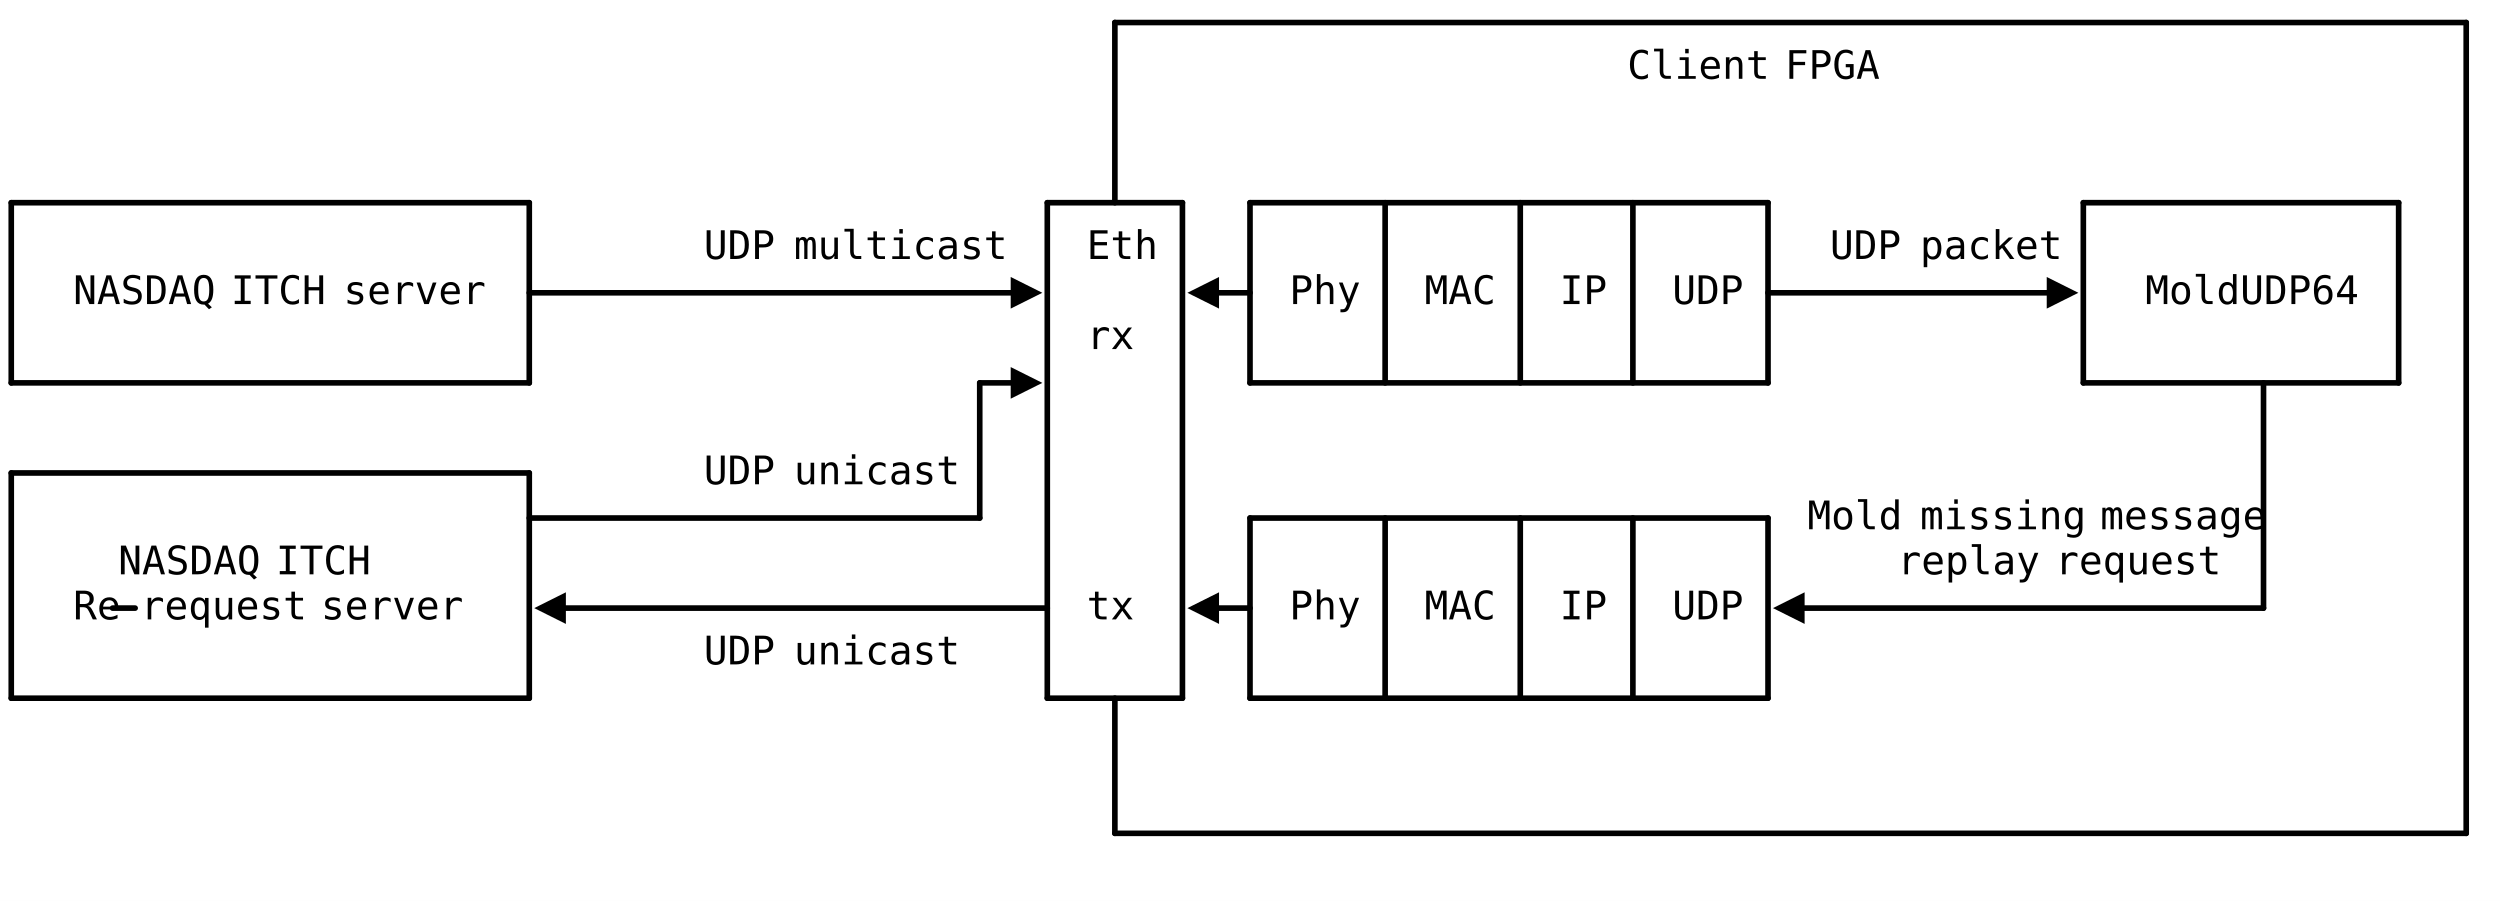
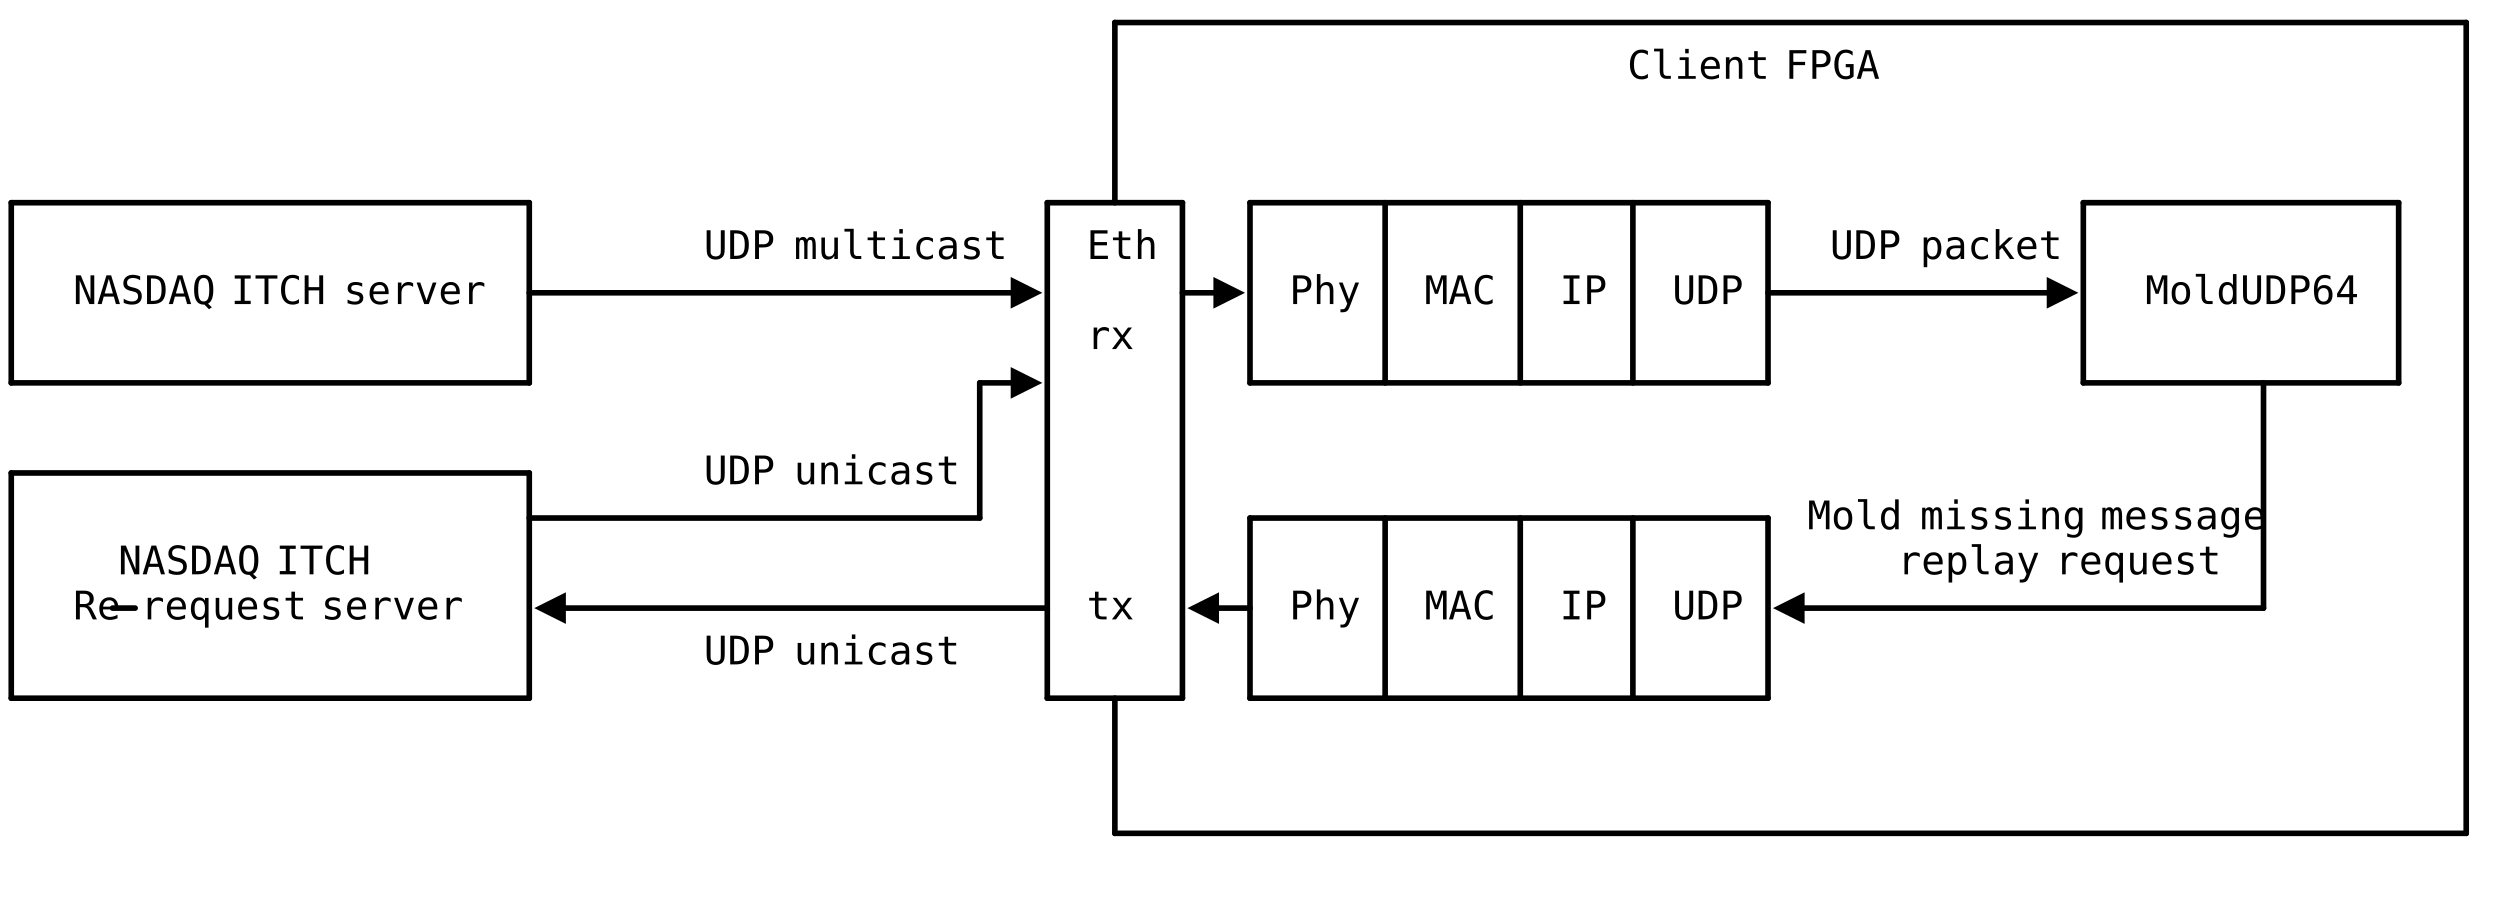
<svg xmlns="http://www.w3.org/2000/svg" width="888" height="320" class="svgbob">
  <style>.svgbob line, .svgbob path, .svgbob circle, .svgbob rect, .svgbob polygon {
    stroke: black;
    stroke-width: 2;
    stroke-opacity: 1;
    fill-opacity: 1;
    stroke-linecap: round;
    stroke-linejoin: miter;
}
.svgbob text {
    white-space: pre;
    fill: black;
    font-family: Iosevka Fixed, monospace;
    font-size: 14px;
}
.svgbob rect.backdrop {
    stroke: none;
    fill: white;
}
.svgbob .broken {
    stroke-dasharray: 8;
}
.svgbob .filled {
    fill: black;
}
.svgbob .bg_filled {
    fill: white;
    stroke-width: 1;
}
.svgbob .nofill {
    fill: white;
}
.svgbob .end_marked_arrow {
    marker-end: url(#arrow);
}
.svgbob .start_marked_arrow {
    marker-start: url(#arrow);
}
.svgbob .end_marked_diamond {
    marker-end: url(#diamond);
}
.svgbob .start_marked_diamond {
    marker-start: url(#diamond);
}
.svgbob .end_marked_circle {
    marker-end: url(#circle);
}
.svgbob .start_marked_circle {
    marker-start: url(#circle);
}
.svgbob .end_marked_open_circle {
    marker-end: url(#open_circle);
}
.svgbob .start_marked_open_circle {
    marker-start: url(#open_circle);
}
.svgbob .end_marked_big_open_circle {
    marker-end: url(#big_open_circle);
}
.svgbob .start_marked_big_open_circle {
    marker-start: url(#big_open_circle);
}</style>
  <defs>
    <marker id="arrow" viewBox="-2 -2 8 8" refX="4" refY="2" markerWidth="7" markerHeight="7" orient="auto-start-reverse">
      <polygon points="0,0 0,4 4,2 0,0" />
    </marker>
    <marker id="diamond" viewBox="-2 -2 8 8" refX="4" refY="2" markerWidth="7" markerHeight="7" orient="auto-start-reverse">
      <polygon points="0,2 2,0 4,2 2,4 0,2" />
    </marker>
    <marker id="circle" viewBox="0 0 8 8" refX="4" refY="4" markerWidth="7" markerHeight="7" orient="auto-start-reverse">
      <circle cx="4" cy="4" r="2" class="filled" />
    </marker>
    <marker id="open_circle" viewBox="0 0 8 8" refX="4" refY="4" markerWidth="7" markerHeight="7" orient="auto-start-reverse">
      <circle cx="4" cy="4" r="2" class="bg_filled" />
    </marker>
    <marker id="big_open_circle" viewBox="0 0 8 8" refX="4" refY="4" markerWidth="7" markerHeight="7" orient="auto-start-reverse">
      <circle cx="4" cy="4" r="3" class="bg_filled" />
    </marker>
  </defs>
  <rect class="backdrop" x="0" y="0" width="888" height="320" />
  <text x="578" y="28">Client</text>
  <text x="634" y="28">FPGA</text>
  <text x="250" y="92">UDP</text>
  <text x="282" y="92">multicast</text>
  <text x="386" y="92">Eth</text>
  <text x="650" y="92">UDP</text>
  <text x="682" y="92">packet</text>
  <polygon points="360,100 368,104 360,108" class="filled" />
-   <polygon points="432,100 424,104 432,108" class="filled" />
+   <polygon points="432,100 440,104 432,108" class="filled" />
  <polygon points="728,100 736,104 728,108" class="filled" />
  <polygon points="360,132 368,136 360,140" class="filled" />
  <text x="250" y="172">UDP</text>
  <text x="282" y="172">unicast</text>
  <text x="642" y="188">Mold</text>
  <text x="682" y="188">missing</text>
  <text x="746" y="188">message</text>
  <text x="674" y="204">replay</text>
  <text x="730" y="204">request</text>
  <polygon points="200,212 192,216 200,220" class="filled" />
  <polygon points="432,212 424,216 432,220" class="filled" />
  <polygon points="640,212 632,216 640,220" class="filled" />
  <text x="250" y="236">UDP</text>
  <text x="282" y="236">unicast</text>
  <text x="26" y="108">NASDAQ</text>
  <text x="82" y="108">ITCH</text>
  <text x="122" y="108">server</text>
  <text x="458" y="108">Phy</text>
  <text x="506" y="108">MAC</text>
  <text x="554" y="108">IP</text>
  <text x="594" y="108">UDP</text>
  <text x="762" y="108">MoldUDP64</text>
  <text x="386" y="124">rx</text>
  <text x="42" y="204">NASDAQ</text>
  <text x="98" y="204">ITCH</text>
  <text x="26" y="220">Re</text>
  <line x1="40" y1="216" x2="48" y2="216" class="solid" />
  <text x="50" y="220">request</text>
  <text x="114" y="220">server</text>
  <text x="386" y="220">tx</text>
  <text x="458" y="220">Phy</text>
  <text x="506" y="220">MAC</text>
  <text x="554" y="220">IP</text>
  <text x="594" y="220">UDP</text>
  <g>
    <line x1="396" y1="8" x2="876" y2="8" class="solid" />
    <line x1="396" y1="8" x2="396" y2="72" class="solid" />
    <line x1="876" y1="8" x2="876" y2="296" class="solid" />
    <line x1="372" y1="72" x2="420" y2="72" class="solid" />
    <line x1="372" y1="72" x2="372" y2="248" class="solid" />
    <line x1="420" y1="72" x2="420" y2="248" class="solid" />
+     <line x1="420" y1="104" x2="432" y2="104" class="solid" />
    <line x1="200" y1="216" x2="372" y2="216" class="solid" />
    <line x1="372" y1="248" x2="420" y2="248" class="solid" />
    <line x1="396" y1="248" x2="396" y2="296" class="solid" />
    <line x1="396" y1="296" x2="876" y2="296" class="solid" />
  </g>
  <g>
    <line x1="4" y1="72" x2="188" y2="72" class="solid" />
    <line x1="4" y1="72" x2="4" y2="136" class="solid" />
    <line x1="188" y1="72" x2="188" y2="136" class="solid" />
    <line x1="188" y1="104" x2="360" y2="104" class="solid" />
    <line x1="4" y1="136" x2="188" y2="136" class="solid" />
  </g>
  <g>
    <line x1="444" y1="72" x2="628" y2="72" class="solid" />
    <line x1="444" y1="72" x2="444" y2="136" class="solid" />
    <line x1="492" y1="72" x2="492" y2="136" class="solid" />
    <line x1="540" y1="72" x2="540" y2="136" class="solid" />
    <line x1="580" y1="72" x2="580" y2="136" class="solid" />
    <line x1="628" y1="72" x2="628" y2="136" class="solid" />
-     <line x1="432" y1="104" x2="444" y2="104" class="solid" />
    <line x1="628" y1="104" x2="728" y2="104" class="solid" />
    <line x1="444" y1="136" x2="628" y2="136" class="solid" />
  </g>
  <g>
    <line x1="740" y1="72" x2="852" y2="72" class="solid" />
    <line x1="740" y1="72" x2="740" y2="136" class="solid" />
    <line x1="852" y1="72" x2="852" y2="136" class="solid" />
    <line x1="740" y1="136" x2="852" y2="136" class="solid" />
    <line x1="804" y1="136" x2="804" y2="216" class="solid" />
    <line x1="640" y1="216" x2="804" y2="216" class="solid" />
  </g>
  <g>
    <line x1="348" y1="136" x2="360" y2="136" class="solid" />
    <line x1="348" y1="136" x2="348" y2="184" class="solid" />
    <line x1="4" y1="168" x2="188" y2="168" class="solid" />
    <line x1="4" y1="168" x2="4" y2="248" class="solid" />
    <line x1="188" y1="168" x2="188" y2="248" class="solid" />
    <line x1="188" y1="184" x2="348" y2="184" class="solid" />
    <line x1="4" y1="248" x2="188" y2="248" class="solid" />
  </g>
  <g>
    <line x1="444" y1="184" x2="628" y2="184" class="solid" />
    <line x1="444" y1="184" x2="444" y2="248" class="solid" />
    <line x1="492" y1="184" x2="492" y2="248" class="solid" />
    <line x1="540" y1="184" x2="540" y2="248" class="solid" />
    <line x1="580" y1="184" x2="580" y2="248" class="solid" />
    <line x1="628" y1="184" x2="628" y2="248" class="solid" />
    <line x1="432" y1="216" x2="444" y2="216" class="solid" />
    <line x1="444" y1="248" x2="628" y2="248" class="solid" />
  </g>
</svg>
